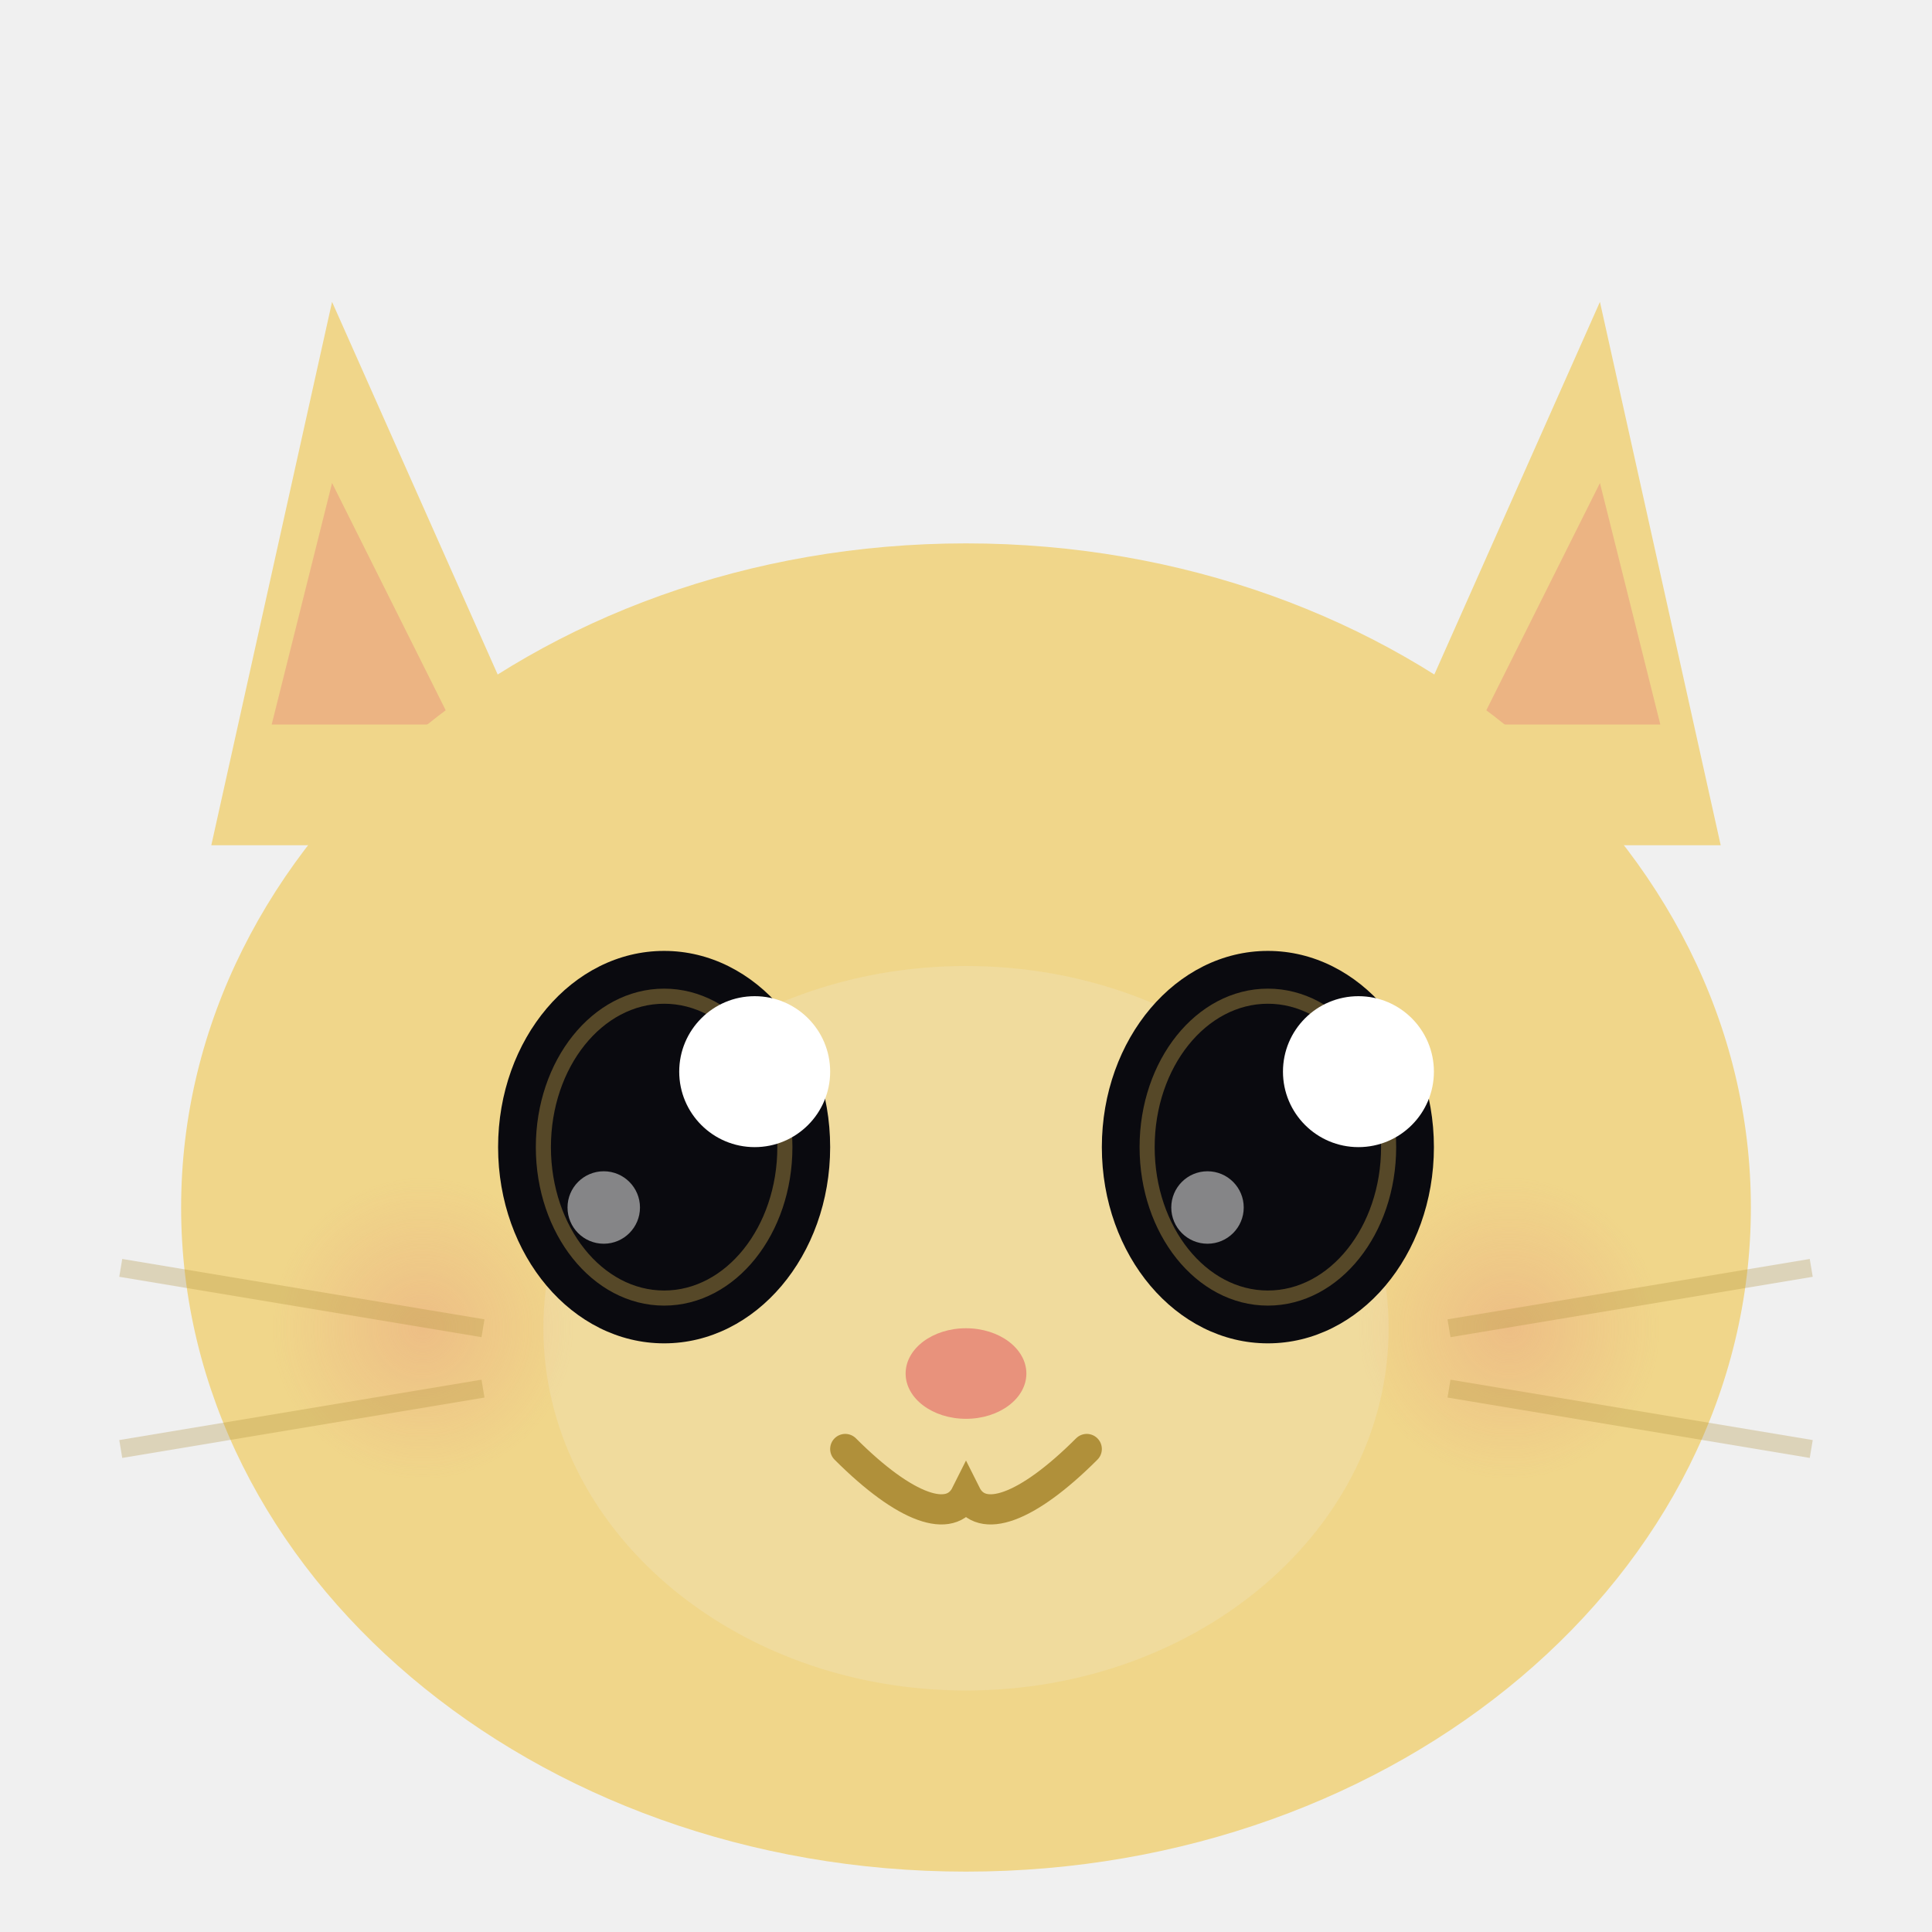
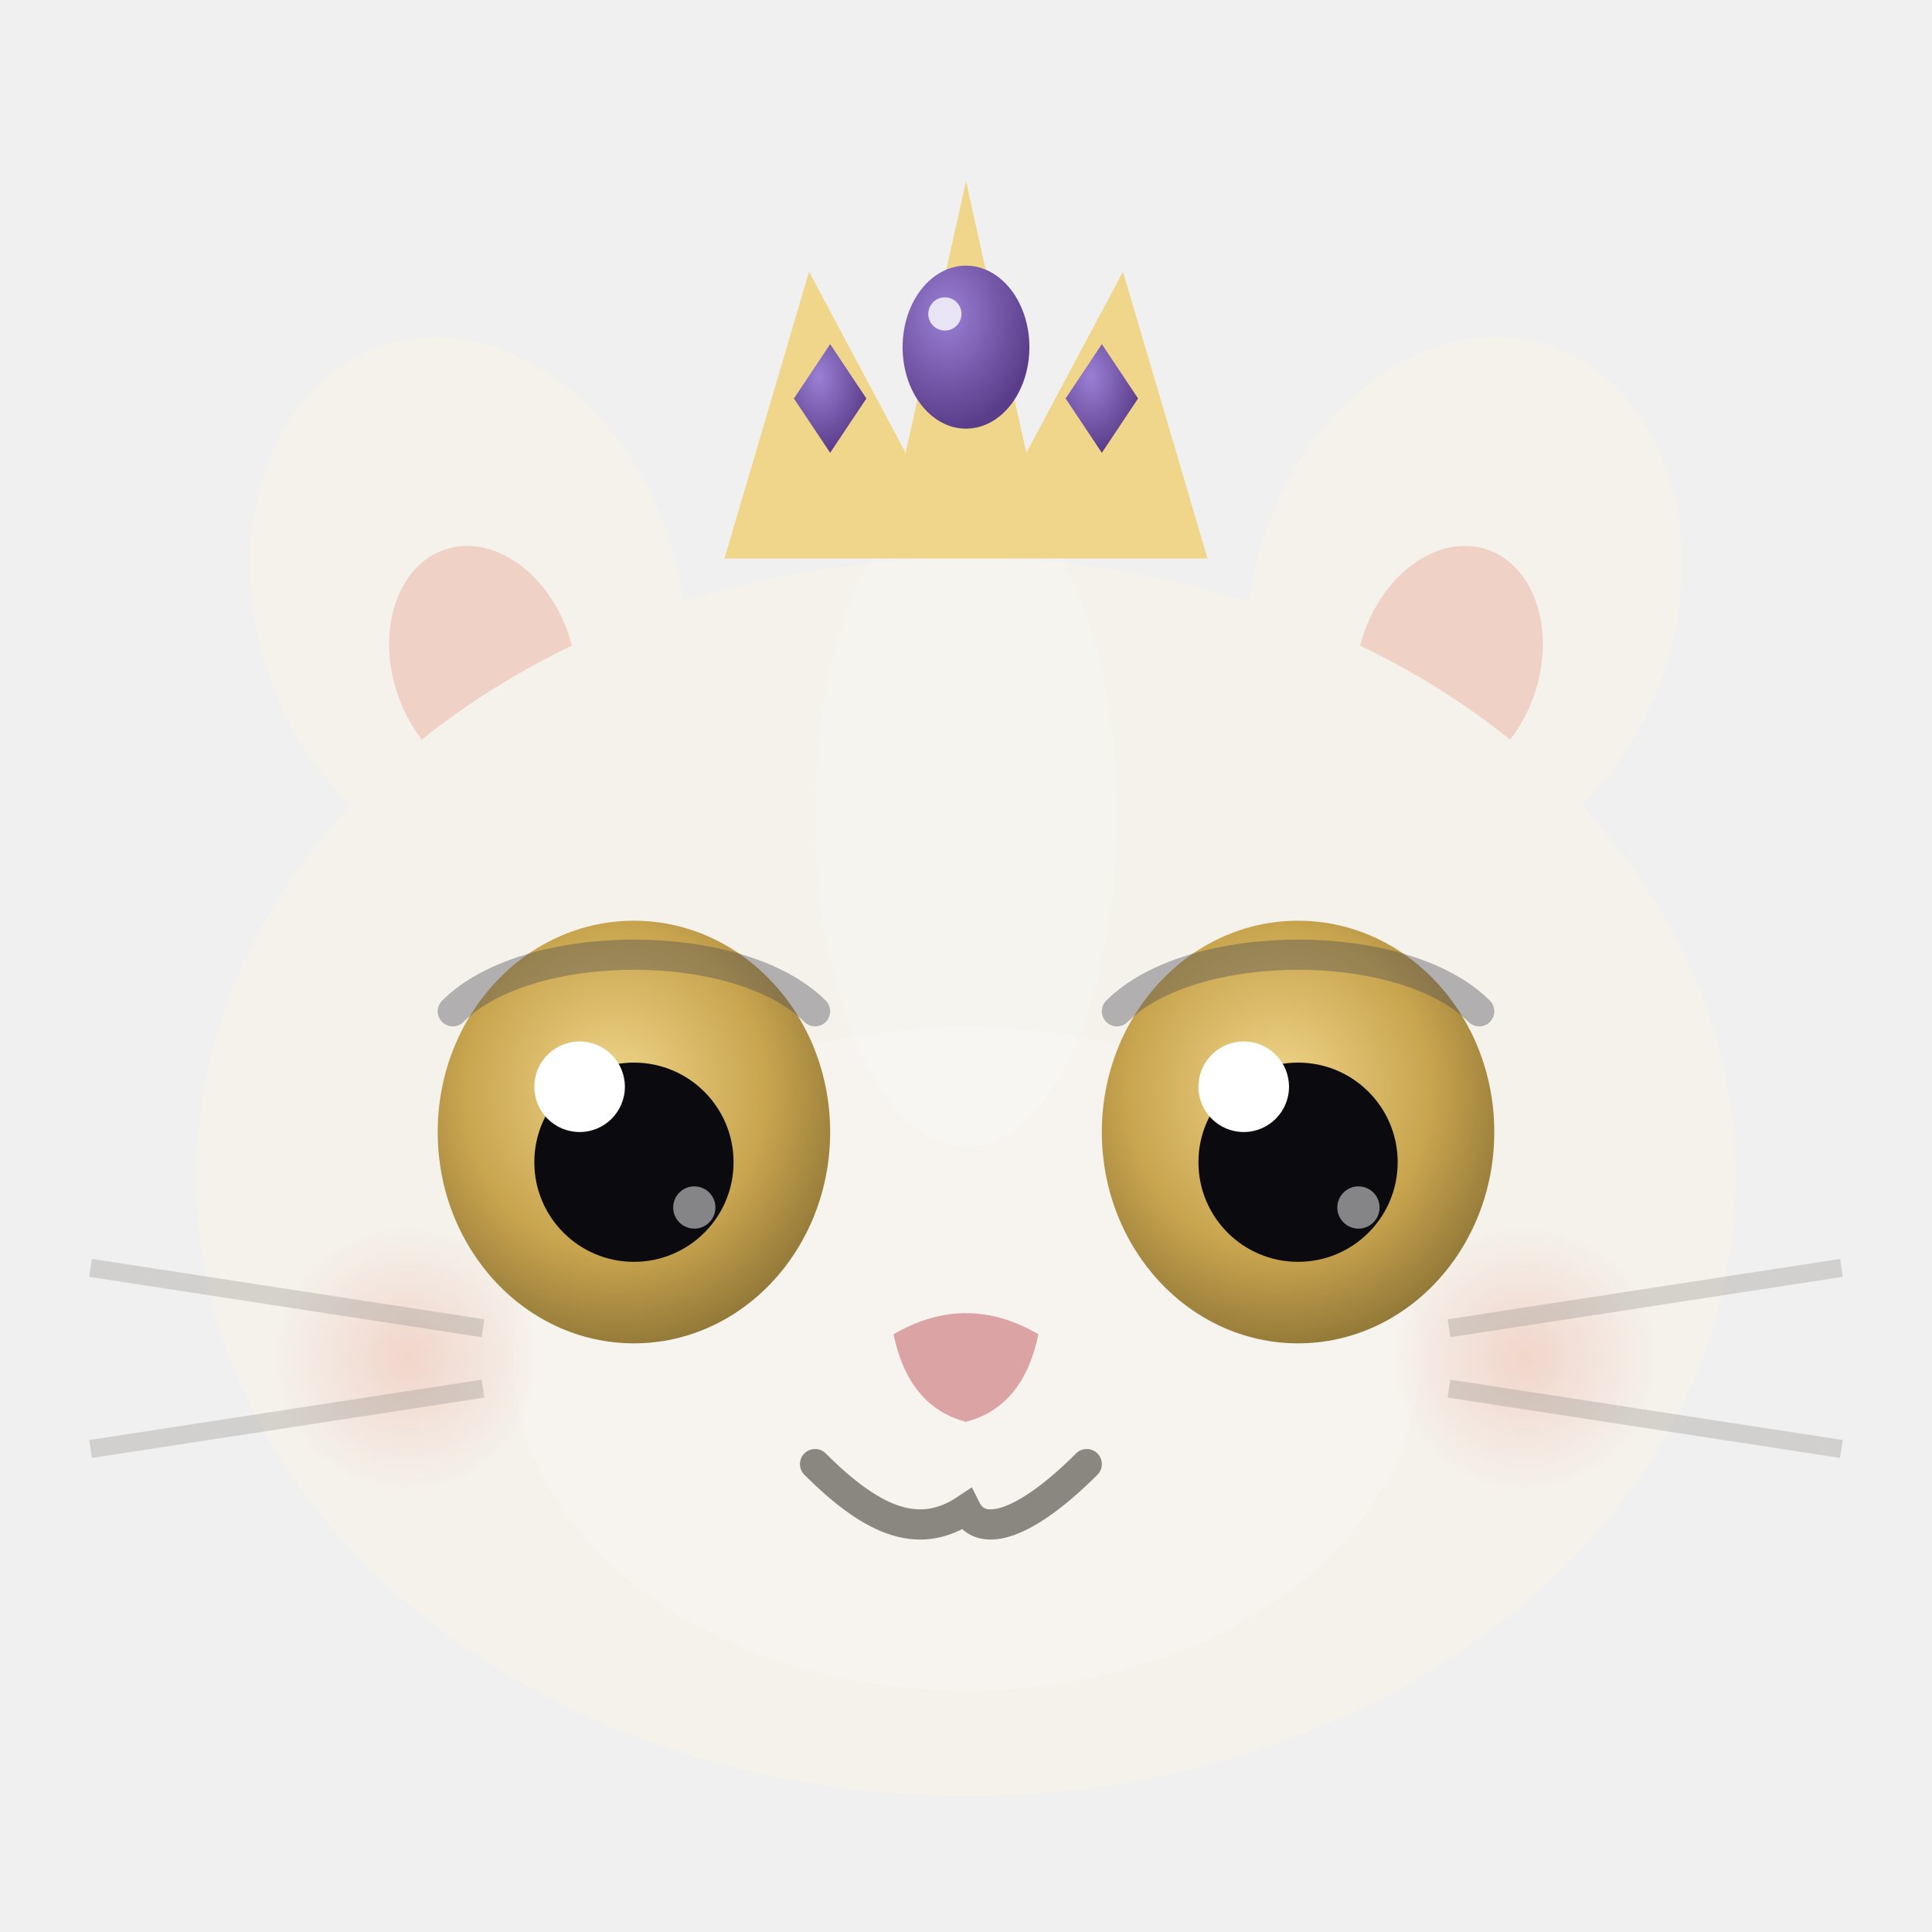
<svg xmlns="http://www.w3.org/2000/svg" width="512" height="512" viewBox="0 0 64 64" fill="none">
  <defs>
-     <linearGradient id="chibiGrad" x1="16" y1="8" x2="48" y2="56">
+     <linearGradient id="furGrad" x1="16" y1="8" x2="48" y2="58">
+       <stop offset="0%" stop-color="#f5f2ec" />
+       <stop offset="45%" stop-color="#d8d4cb" />
+       <stop offset="100%" stop-color="#a9a59c" />
+     </linearGradient>
+     <radialGradient id="irisGrad" cx="45%" cy="40%" r="65%">
      <stop offset="0%" stop-color="#f0d68a" />
-       <stop offset="50%" stop-color="#c8a44e" />
-       <stop offset="100%" stop-color="#b0903a" />
+       <stop offset="60%" stop-color="#c8a44e" />
+       <stop offset="100%" stop-color="#8a7235" />
+     </radialGradient>
+     <linearGradient id="goldGrad" x1="24" y1="6" x2="40" y2="18">
+       <stop offset="0%" stop-color="#f0d68a" />
+       <stop offset="55%" stop-color="#c8a44e" />
+       <stop offset="100%" stop-color="#8a7235" />
    </linearGradient>
-     <radialGradient id="cheekL" cx="14" cy="44" r="5" gradientUnits="userSpaceOnUse">
-       <stop offset="0%" stop-color="#e8927c" stop-opacity="0.35" />
-       <stop offset="100%" stop-color="#e8927c" stop-opacity="0" />
+     <radialGradient id="gemGrad" cx="35%" cy="30%" r="70%">
+       <stop offset="0%" stop-color="#9b7fd4" />
+       <stop offset="100%" stop-color="#5a3d8a" />
    </radialGradient>
-     <radialGradient id="cheekR" cx="50" cy="44" r="5" gradientUnits="userSpaceOnUse">
-       <stop offset="0%" stop-color="#e8927c" stop-opacity="0.35" />
+     <radialGradient id="blushGrad" cx="50%" cy="50%" r="50%">
+       <stop offset="0%" stop-color="#e8927c" stop-opacity="0.3" />
      <stop offset="100%" stop-color="#e8927c" stop-opacity="0" />
    </radialGradient>
  </defs>
-   <path d="M11 10L7 28H19L11 10Z" fill="url(#chibiGrad)" />
-   <path d="M53 10L57 28H45L53 10Z" fill="url(#chibiGrad)" />
-   <path d="M11 16L9 24H15L11 16Z" fill="#e8927c" opacity="0.5" />
-   <path d="M53 16L55 24H49L53 16Z" fill="#e8927c" opacity="0.5" />
-   <ellipse cx="32" cy="40" rx="26" ry="22" fill="url(#chibiGrad)" />
-   <ellipse cx="32" cy="44" rx="14" ry="12" fill="#f0e6c8" opacity="0.3" />
-   <circle cx="14" cy="44" r="5" fill="url(#cheekL)" />
-   <circle cx="50" cy="44" r="5" fill="url(#cheekR)" />
-   <ellipse cx="22" cy="38" rx="5.5" ry="6.5" fill="#0a0a0f" />
-   <ellipse cx="42" cy="38" rx="5.5" ry="6.5" fill="#0a0a0f" />
-   <ellipse cx="22" cy="38" rx="4" ry="5" fill="none" stroke="#c8a44e" stroke-width="0.5" opacity="0.4" />
-   <ellipse cx="42" cy="38" rx="4" ry="5" fill="none" stroke="#c8a44e" stroke-width="0.5" opacity="0.4" />
-   <circle cx="25" cy="35.5" r="2.5" fill="white" />
-   <circle cx="45" cy="35.5" r="2.5" fill="white" />
-   <circle cx="20" cy="40" r="1.2" fill="white" opacity="0.5" />
-   <circle cx="40" cy="40" r="1.2" fill="white" opacity="0.5" />
-   <ellipse cx="32" cy="45.5" rx="2" ry="1.5" fill="#e8927c" />
-   <path d="M28 48C30 50 31.5 50.5 32 49.5C32.5 50.5 34 50 36 48" stroke="#b0903a" stroke-width="1" fill="none" stroke-linecap="round" />
-   <line x1="4" y1="42" x2="16" y2="44" stroke="#b0903a" stroke-width="0.6" opacity="0.3" />
-   <line x1="4" y1="48" x2="16" y2="46" stroke="#b0903a" stroke-width="0.6" opacity="0.3" />
-   <line x1="48" y1="44" x2="60" y2="42" stroke="#b0903a" stroke-width="0.6" opacity="0.3" />
-   <line x1="48" y1="46" x2="60" y2="48" stroke="#b0903a" stroke-width="0.6" opacity="0.3" />
+   <ellipse cx="15.5" cy="20" rx="7" ry="9" transform="rotate(-18 15.5 20)" fill="url(#furGrad)" />
+   <ellipse cx="48.5" cy="20" rx="7" ry="9" transform="rotate(18 48.5 20)" fill="url(#furGrad)" />
+   <ellipse cx="16" cy="22" rx="3" ry="4" transform="rotate(-18 16 22)" fill="#e8927c" opacity="0.35" />
+   <ellipse cx="48" cy="22" rx="3" ry="4" transform="rotate(18 48 22)" fill="#e8927c" opacity="0.35" />
+   <ellipse cx="32" cy="39" rx="25.5" ry="20.5" fill="url(#furGrad)" />
+   <ellipse cx="32" cy="27" rx="5" ry="11" fill="#ffffff" opacity="0.14" />
+   <ellipse cx="32" cy="45" rx="15" ry="11" fill="#ffffff" opacity="0.16" />
+   <circle cx="13.5" cy="45" r="4.5" fill="url(#blushGrad)" />
+   <circle cx="50.5" cy="45" r="4.5" fill="url(#blushGrad)" />
+   <path d="M24 18.5 L26.8 9 L30 15 L32 6 L34 15 L37.2 9 L40 18.5 Z" fill="url(#goldGrad)" />
+   <ellipse cx="32" cy="11.5" rx="2.1" ry="2.7" fill="url(#gemGrad)" />
+   <circle cx="31.3" cy="10.4" r="0.55" fill="#fff" opacity="0.8" />
+   <path d="M26.3 13.2L27.5 11.4L28.7 13.2L27.5 15Z" fill="url(#gemGrad)" />
+   <path d="M35.3 13.2L36.5 11.4L37.7 13.2L36.5 15Z" fill="url(#gemGrad)" />
+   <ellipse cx="21" cy="37.5" rx="6.5" ry="7" fill="url(#irisGrad)" />
+   <ellipse cx="43" cy="37.5" rx="6.5" ry="7" fill="url(#irisGrad)" />
+   <circle cx="21" cy="38.5" r="3.3" fill="#0a0a0f" />
+   <circle cx="43" cy="38.5" r="3.3" fill="#0a0a0f" />
+   <circle cx="19.2" cy="36" r="1.5" fill="#fff" />
+   <circle cx="41.2" cy="36" r="1.5" fill="#fff" />
+   <circle cx="23" cy="40" r="0.7" fill="#fff" opacity="0.5" />
+   <circle cx="45" cy="40" r="0.7" fill="#fff" opacity="0.5" />
+   <path d="M15 33.5C17.5 31 24.5 31 27 33.5" stroke="#4a4a52" stroke-width="1" fill="none" stroke-linecap="round" opacity="0.4" />
+   <path d="M37 33.5C39.5 31 46.5 31 49 33.5" stroke="#4a4a52" stroke-width="1" fill="none" stroke-linecap="round" opacity="0.4" />
+   <path d="M29.6 44.2Q32 42.8 34.4 44.2Q33.9 46.6 32 47.1Q30.1 46.6 29.6 44.2Z" fill="#dba3a3" />
+   <path d="M27 48.5C29 50.5 30.5 51 32 50C32.5 51 34 50.5 36 48.5" stroke="#8a8680" stroke-width="1" fill="none" stroke-linecap="round" />
+   <line x1="3" y1="42" x2="16" y2="44" stroke="#8a8680" stroke-width="0.6" opacity="0.3" />
+   <line x1="3" y1="48" x2="16" y2="46" stroke="#8a8680" stroke-width="0.6" opacity="0.3" />
+   <line x1="48" y1="44" x2="61" y2="42" stroke="#8a8680" stroke-width="0.6" opacity="0.3" />
+   <line x1="48" y1="46" x2="61" y2="48" stroke="#8a8680" stroke-width="0.6" opacity="0.3" />
</svg>
